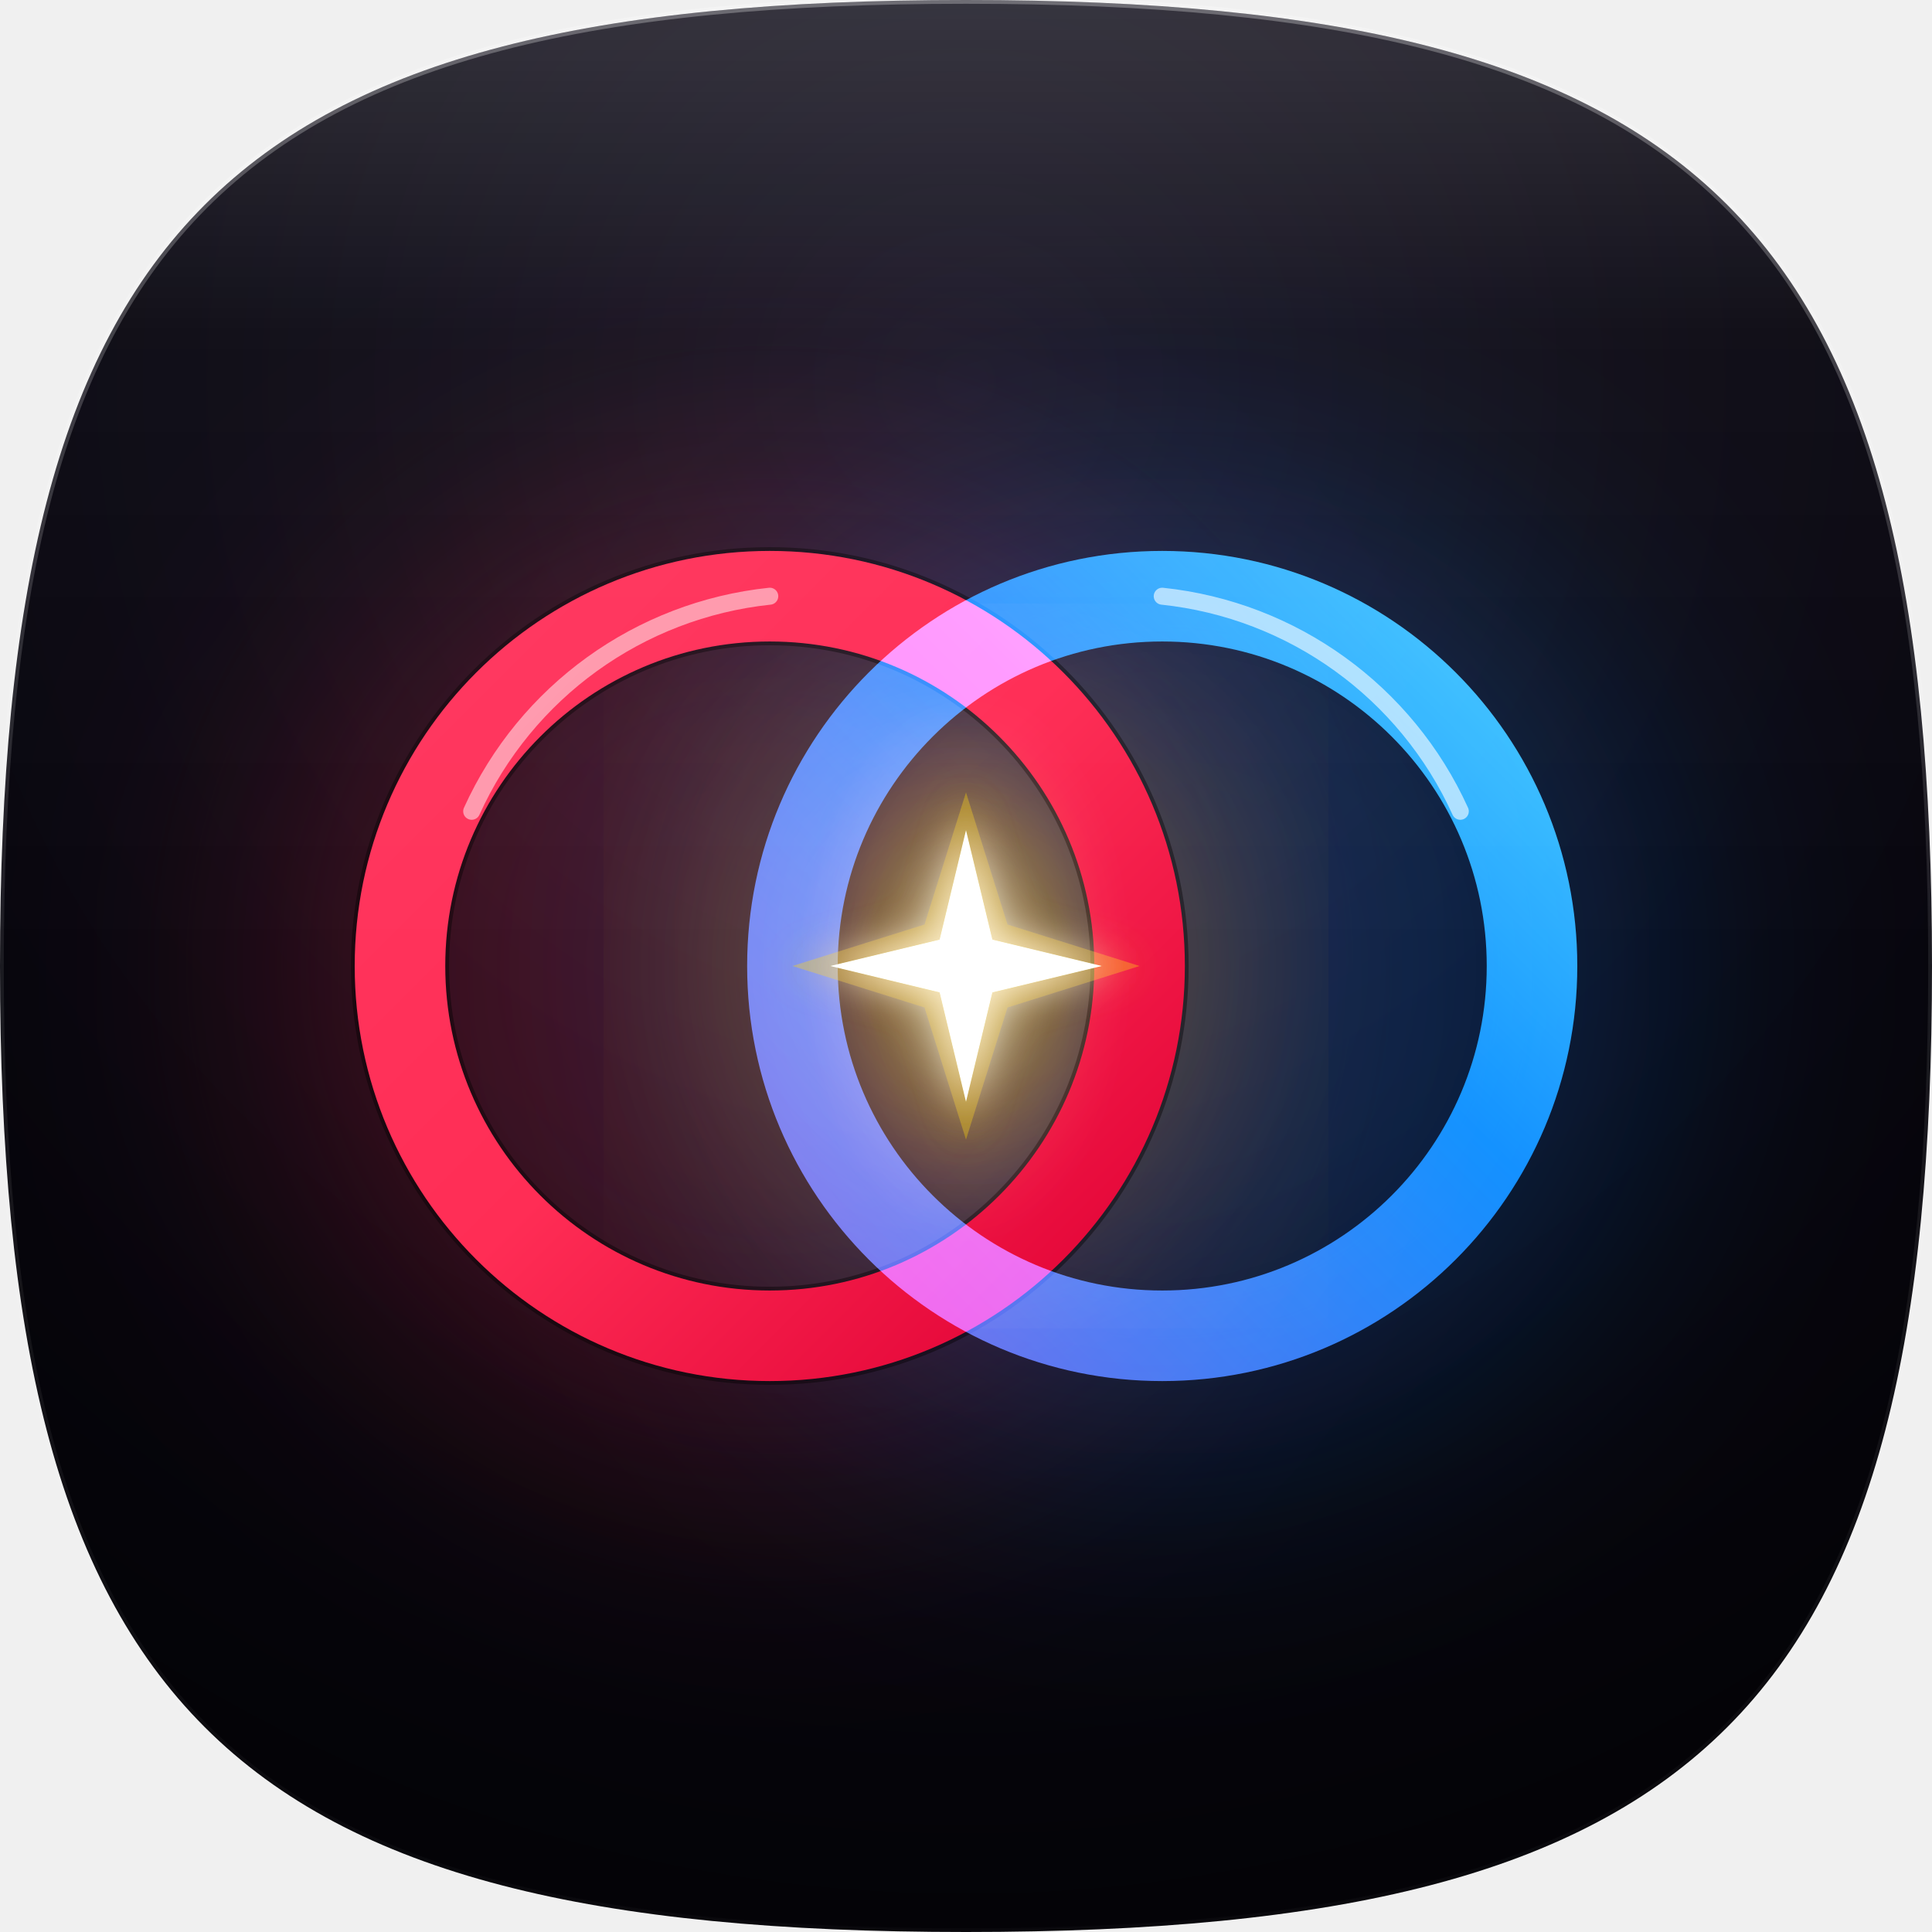
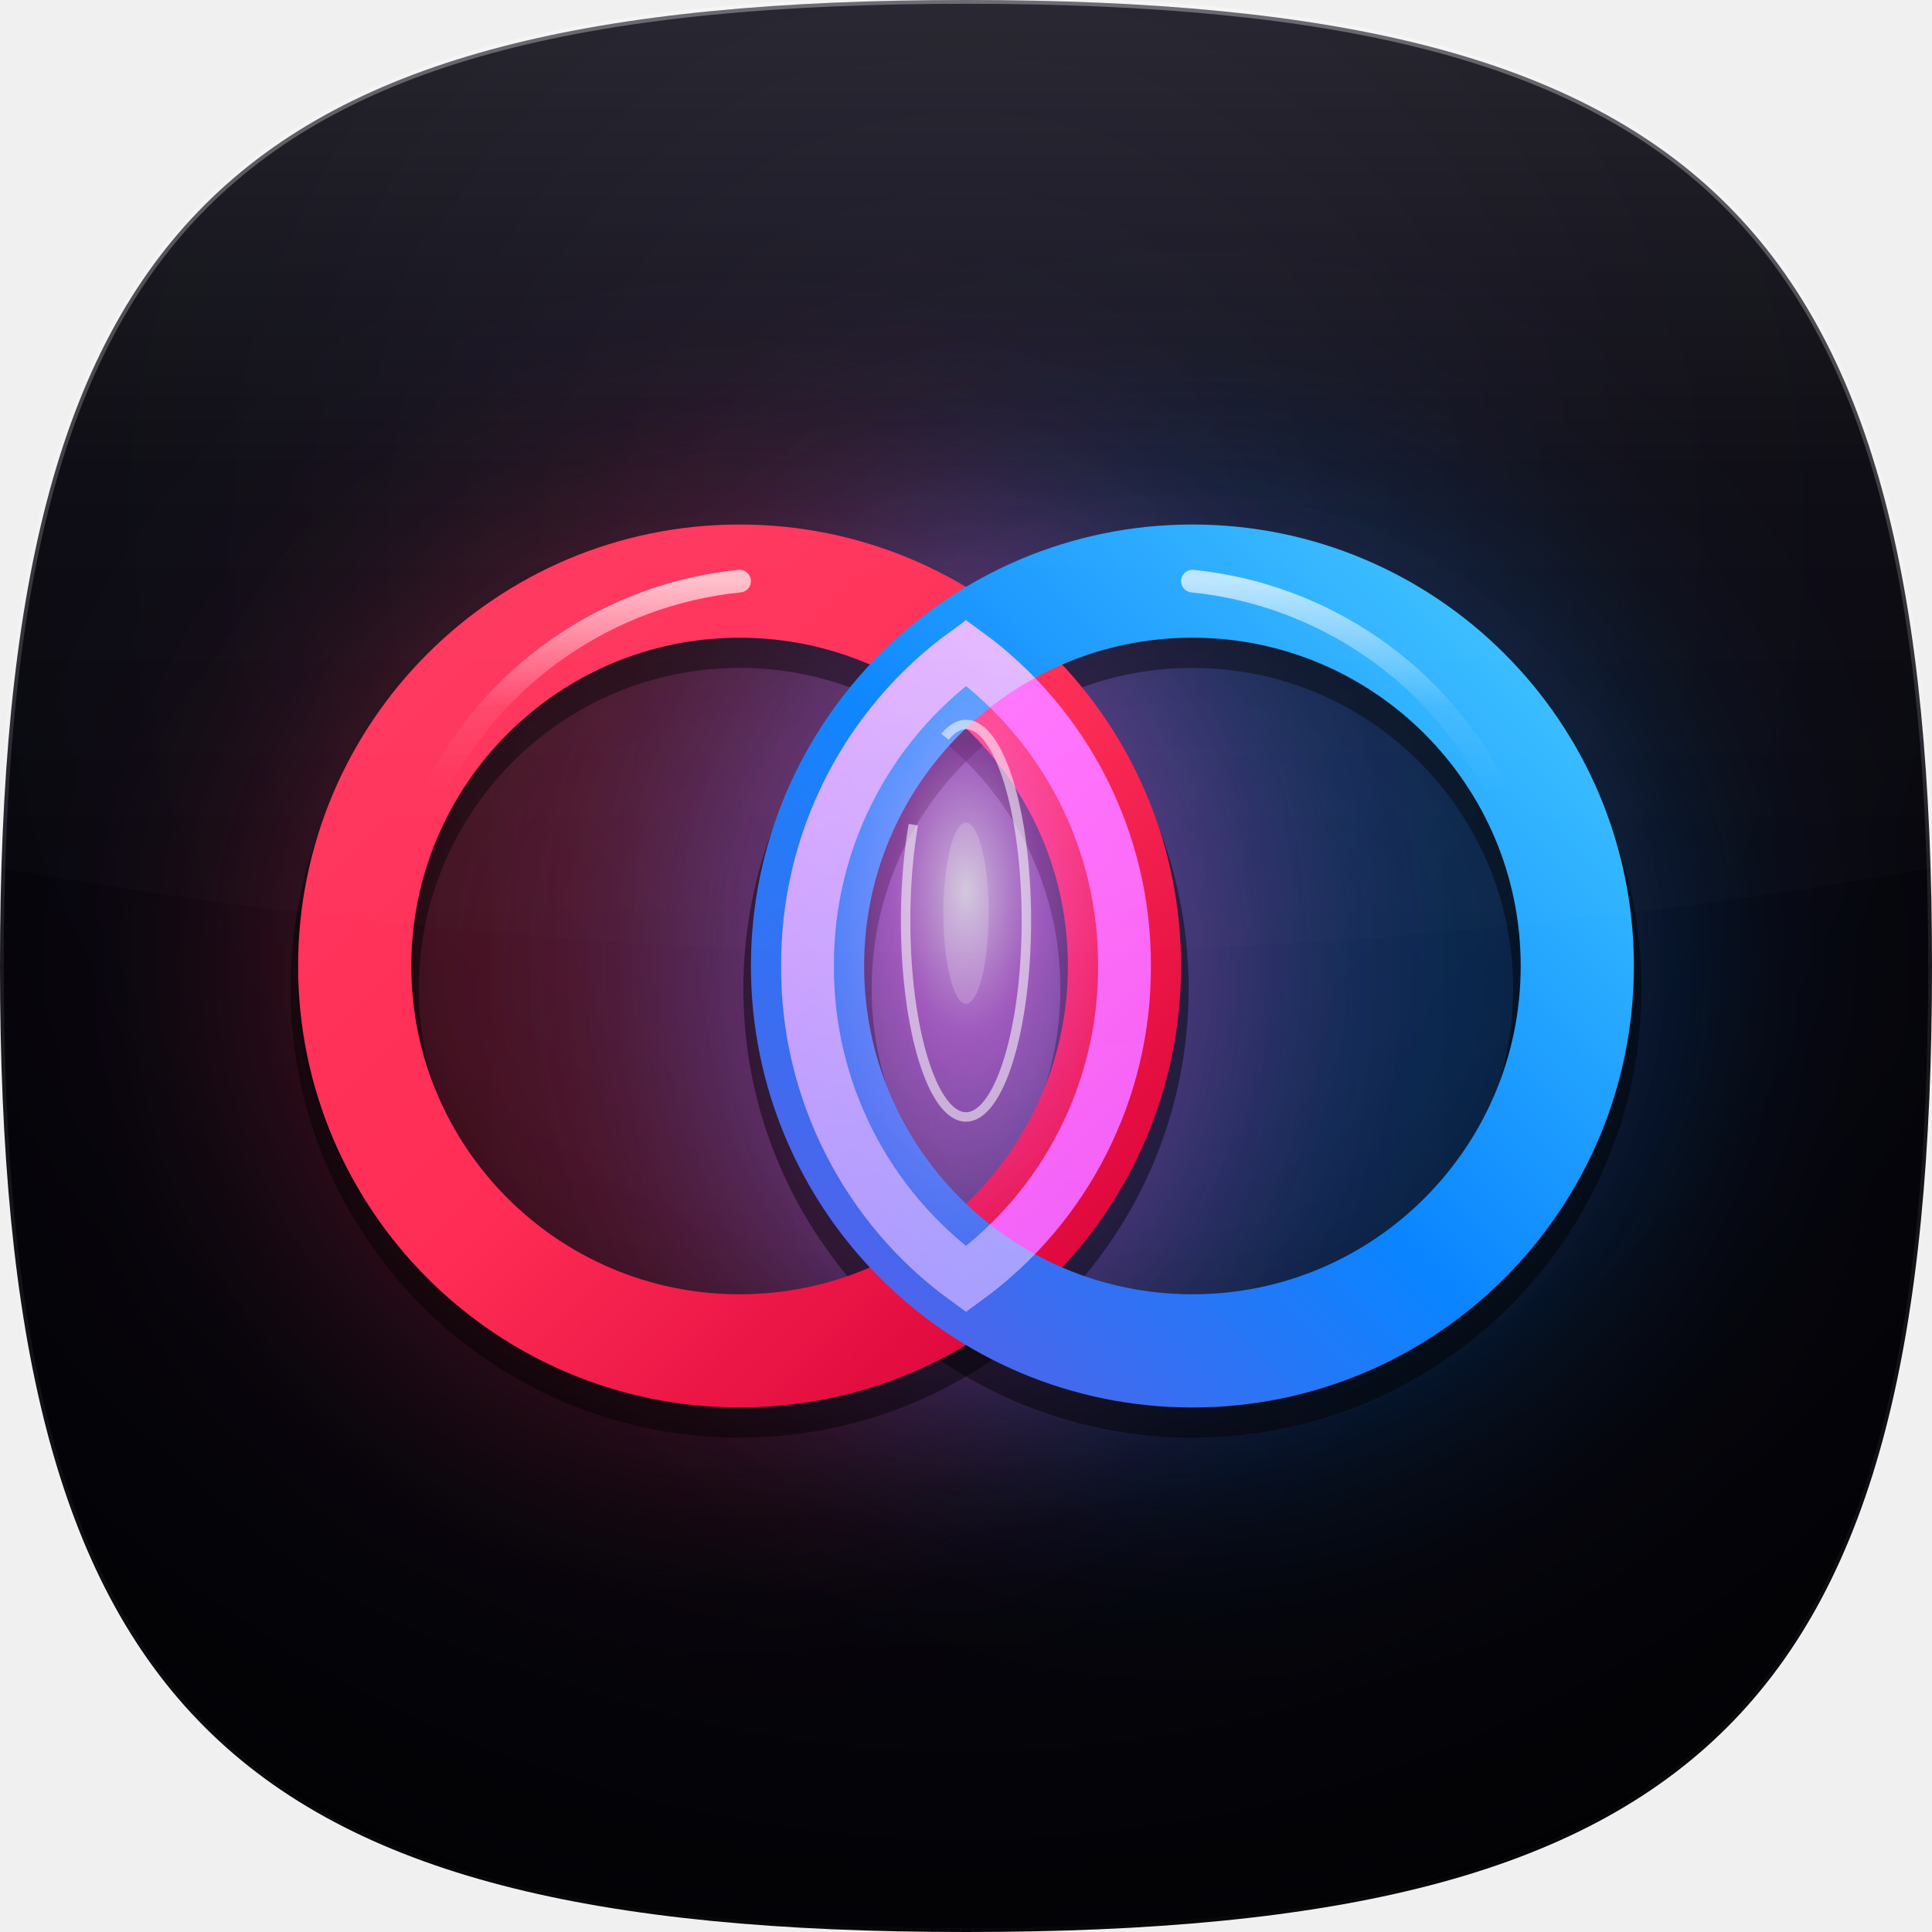
<svg xmlns="http://www.w3.org/2000/svg" viewBox="0 0 512 512" width="100%" height="100%">
  <defs>
    <clipPath id="squircleClip">
      <path d="M 0,256 C 0,59.39 59.39,0 256,0 C 452.61,0 512,59.39 512,256 C 512,452.61 452.61,512 256,512 C 59.39,512 0,452.61 0,256 Z" />
    </clipPath>
-     <radialGradient id="oledBg" cx="50%" cy="20%" r="90%">
-       <stop offset="0%" stop-color="#181524" />
-       <stop offset="45%" stop-color="#0a0812" />
-       <stop offset="100%" stop-color="#020204" />
+     <radialGradient id="oledBg" cx="50%" cy="28%" r="88%">
+       <stop offset="0%" stop-color="#141122" />
+       <stop offset="45%" stop-color="#080710" />
+       <stop offset="100%" stop-color="#000000" />
    </radialGradient>
-     <linearGradient id="topSheen" x1="0%" y1="0%" x2="0%" y2="100%">
-       <stop offset="0%" stop-color="#ffffff" stop-opacity="0.16" />
-       <stop offset="35%" stop-color="#ffffff" stop-opacity="0.03" />
-       <stop offset="100%" stop-color="#ffffff" stop-opacity="0" />
-     </linearGradient>
-     <linearGradient id="innerStroke" x1="0%" y1="0%" x2="0%" y2="100%">
-       <stop offset="0%" stop-color="#ffffff" stop-opacity="0.28" />
-       <stop offset="50%" stop-color="#ffffff" stop-opacity="0.08" />
-       <stop offset="100%" stop-color="#ffffff" stop-opacity="0.02" />
-     </linearGradient>
-     <linearGradient id="gradP1" x1="0%" y1="0%" x2="100%" y2="100%">
+     <linearGradient id="p1Liquid" x1="0%" y1="0%" x2="100%" y2="100%">
      <stop offset="0%" stop-color="#FF375F" />
      <stop offset="50%" stop-color="#FF2D55" />
-       <stop offset="100%" stop-color="#E00034" />
+       <stop offset="100%" stop-color="#D90038" />
    </linearGradient>
-     <linearGradient id="gradP2" x1="0%" y1="100%" x2="100%" y2="0%">
+     <linearGradient id="p2Liquid" x1="0%" y1="100%" x2="100%" y2="0%">
      <stop offset="0%" stop-color="#5E5CE6" />
-       <stop offset="60%" stop-color="#0A84FF" />
+       <stop offset="45%" stop-color="#0A84FF" />
      <stop offset="100%" stop-color="#40C8FF" />
    </linearGradient>
-     <radialGradient id="causticGlow" cx="50%" cy="50%" r="50%">
-       <stop offset="0%" stop-color="#FFFFFF" stop-opacity="0.95" />
-       <stop offset="25%" stop-color="#FFEFA6" stop-opacity="0.8" />
-       <stop offset="55%" stop-color="#FF9F0A" stop-opacity="0.4" />
-       <stop offset="100%" stop-color="#FF2D55" stop-opacity="0" />
+     <linearGradient id="fusionBorder" x1="0%" y1="0%" x2="0%" y2="100%">
+       <stop offset="0%" stop-color="#E056FD" />
+       <stop offset="50%" stop-color="#BF5AF2" />
+       <stop offset="100%" stop-color="#8B5CF6" />
+     </linearGradient>
+     <radialGradient id="causticLens" cx="50%" cy="38%" r="65%">
+       <stop offset="0%" stop-color="#FFFFFF" stop-opacity="0.65" />
+       <stop offset="35%" stop-color="#E056FD" stop-opacity="0.45" />
+       <stop offset="70%" stop-color="#AF52DE" stop-opacity="0.25" />
+       <stop offset="100%" stop-color="#5E5CE6" stop-opacity="0.05" />
    </radialGradient>
-     <filter id="atmosphericGlow" x="-30%" y="-30%" width="160%" height="160%">
-       <feGaussianBlur stdDeviation="36" result="blur" />
-     </filter>
-     <filter id="coreSparkGlow" x="-50%" y="-50%" width="200%" height="200%">
-       <feGaussianBlur stdDeviation="5" result="glow" />
-       <feMerge>
-         <feMergeNode in="glow" />
-         <feMergeNode in="SourceGraphic" />
-       </feMerge>
+     <linearGradient id="specularCurve" x1="0%" y1="0%" x2="0%" y2="100%">
+       <stop offset="0%" stop-color="#FFFFFF" stop-opacity="0.85" />
+       <stop offset="60%" stop-color="#FFFFFF" stop-opacity="0.1" />
+       <stop offset="100%" stop-color="#FFFFFF" stop-opacity="0" />
+     </linearGradient>
+     <linearGradient id="rimSheen" x1="0%" y1="0%" x2="0%" y2="100%">
+       <stop offset="0%" stop-color="#FFFFFF" stop-opacity="0.32" />
+       <stop offset="50%" stop-color="#FFFFFF" stop-opacity="0.08" />
+       <stop offset="100%" stop-color="#FFFFFF" stop-opacity="0.02" />
+     </linearGradient>
+     <filter id="atmosphericBloom" x="-40%" y="-40%" width="180%" height="180%">
+       <feGaussianBlur stdDeviation="32" />
    </filter>
  </defs>
  <g clip-path="url(#squircleClip)">
    <rect width="512" height="512" fill="url(#oledBg)" />
-     <circle cx="204" cy="256" r="130" fill="#FF2D55" opacity="0.22" filter="url(#atmosphericGlow)" />
-     <circle cx="308" cy="256" r="130" fill="#0A84FF" opacity="0.22" filter="url(#atmosphericGlow)" />
-     <circle cx="256" cy="256" r="60" fill="#FFD60A" opacity="0.30" filter="url(#atmosphericGlow)" />
-     <circle cx="204" cy="256" r="98" fill="none" stroke="#000000" stroke-width="26" opacity="0.4" />
-     <circle cx="204" cy="256" r="98" fill="none" stroke="url(#gradP1)" stroke-width="24" stroke-linecap="round" />
-     <path d="M 125,215 A 98 98 0 0 1 204,158" fill="none" stroke="#FFFFFF" stroke-width="4.5" stroke-linecap="round" opacity="0.5" />
-     <circle cx="308" cy="256" r="98" fill="none" stroke="url(#gradP2)" stroke-width="24" stroke-linecap="round" style="mix-blend-mode: screen;" />
-     <path d="M 308,158 A 98 98 0 0 1 387,215" fill="none" stroke="#FFFFFF" stroke-width="4.5" stroke-linecap="round" opacity="0.6" />
-     <ellipse cx="256" cy="256" rx="44" ry="74" fill="url(#causticGlow)" opacity="0.55" style="mix-blend-mode: screen;" />
-     <g transform="translate(256, 256)" filter="url(#coreSparkGlow)">
-       <polygon points="0,-46 11,-11 46,0 11,11 0,46 -11,11 -46,0 -11,-11" fill="#FFD60A" opacity="0.35" />
-       <polygon points="0,-36 7,-7 36,0 7,7 0,36 -7,7 -36,0 -7,-7" fill="#FFFFFF" />
-       <circle cx="0" cy="0" r="4.5" fill="#FFFFFF" />
+     <circle cx="196" cy="256" r="125" fill="#FF2D55" opacity="0.26" filter="url(#atmosphericBloom)" />
+     <circle cx="316" cy="256" r="125" fill="#0A84FF" opacity="0.26" filter="url(#atmosphericBloom)" />
+     <ellipse cx="256" cy="256" rx="70" ry="110" fill="#AF52DE" opacity="0.35" filter="url(#atmosphericBloom)" />
+     <circle cx="196" cy="262" r="102" fill="none" stroke="#000000" stroke-width="34" opacity="0.45" />
+     <circle cx="316" cy="262" r="102" fill="none" stroke="#000000" stroke-width="34" opacity="0.45" />
+     <circle cx="196" cy="256" r="102" fill="none" stroke="url(#p1Liquid)" stroke-width="30" stroke-linecap="round" />
+     <path d="M 115,210 A 102 102 0 0 1 196,154" fill="none" stroke="url(#specularCurve)" stroke-width="6" stroke-linecap="round" opacity="0.8" />
+     <circle cx="316" cy="256" r="102" fill="none" stroke="url(#p2Liquid)" stroke-width="30" stroke-linecap="round" />
+     <path d="M 316,154 A 102 102 0 0 1 397,210" fill="none" stroke="url(#specularCurve)" stroke-width="6" stroke-linecap="round" opacity="0.8" />
+     <g>
+       <path d="M 256,173 A 102 102 0 0 1 298,256 A 102 102 0 0 1 256,339 A 102 102 0 0 1 214,256 A 102 102 0 0 1 256,173 Z" fill="url(#causticLens)" stroke="url(#fusionBorder)" stroke-width="14" style="backdrop-filter: blur(10px); mix-blend-mode: screen;" />
+       <ellipse cx="256" cy="244" rx="16" ry="52" fill="none" stroke="#FFFFFF" stroke-width="2.5" opacity="0.55" stroke-dasharray="140 25" />
+       <ellipse cx="256" cy="242" rx="6" ry="24" fill="#FFFFFF" fill-opacity="0.18" />
    </g>
-     <rect width="512" height="256" fill="url(#topSheen)" pointer-events="none" />
+     <path d="M 0,0 L 512,0 L 512,230 Q 256,275 0,230 Z" fill="url(#rimSheen)" opacity="0.38" pointer-events="none" />
  </g>
-   <path d="M 0,256 C 0,59.39 59.39,0 256,0 C 452.61,0 512,59.39 512,256 C 512,452.61 452.61,512 256,512 C 59.39,512 0,452.61 0,256 Z" fill="none" stroke="url(#innerStroke)" stroke-width="2" />
+   <path d="M 0,256 C 0,59.39 59.39,0 256,0 C 452.61,0 512,59.39 512,256 C 512,452.61 452.61,512 256,512 C 59.39,512 0,452.61 0,256 Z" fill="none" stroke="url(#rimSheen)" stroke-width="2" />
</svg>
